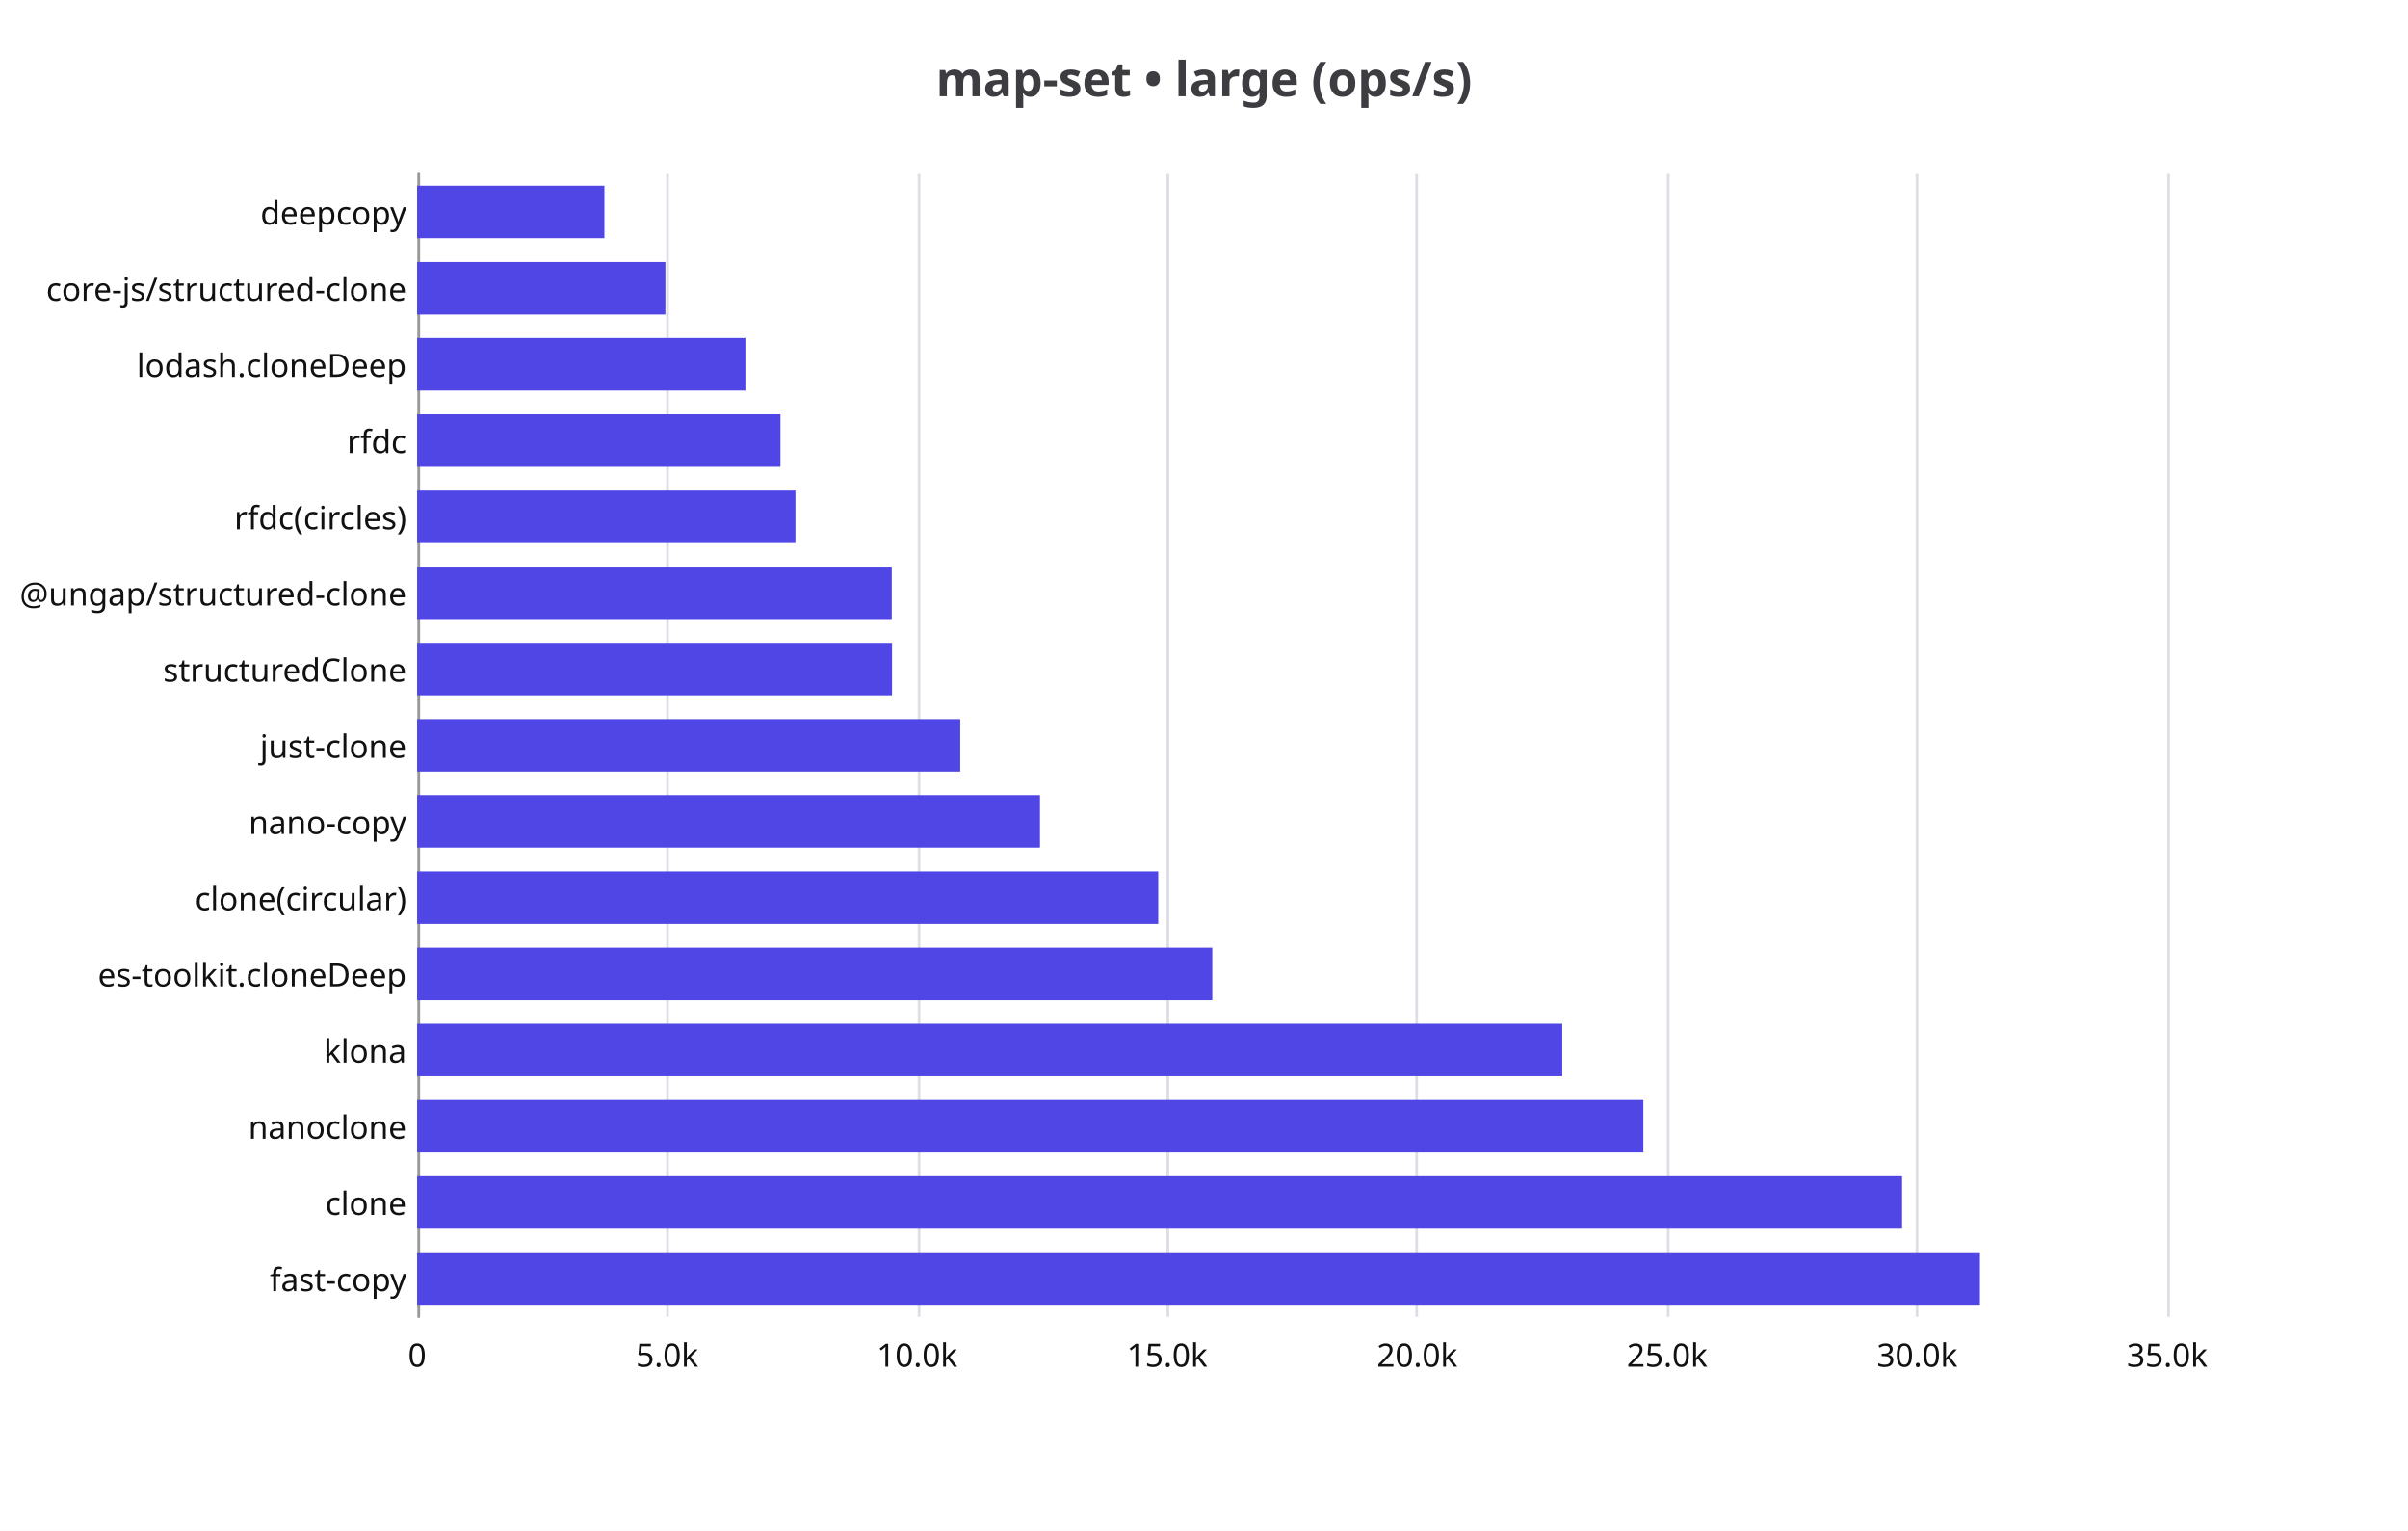
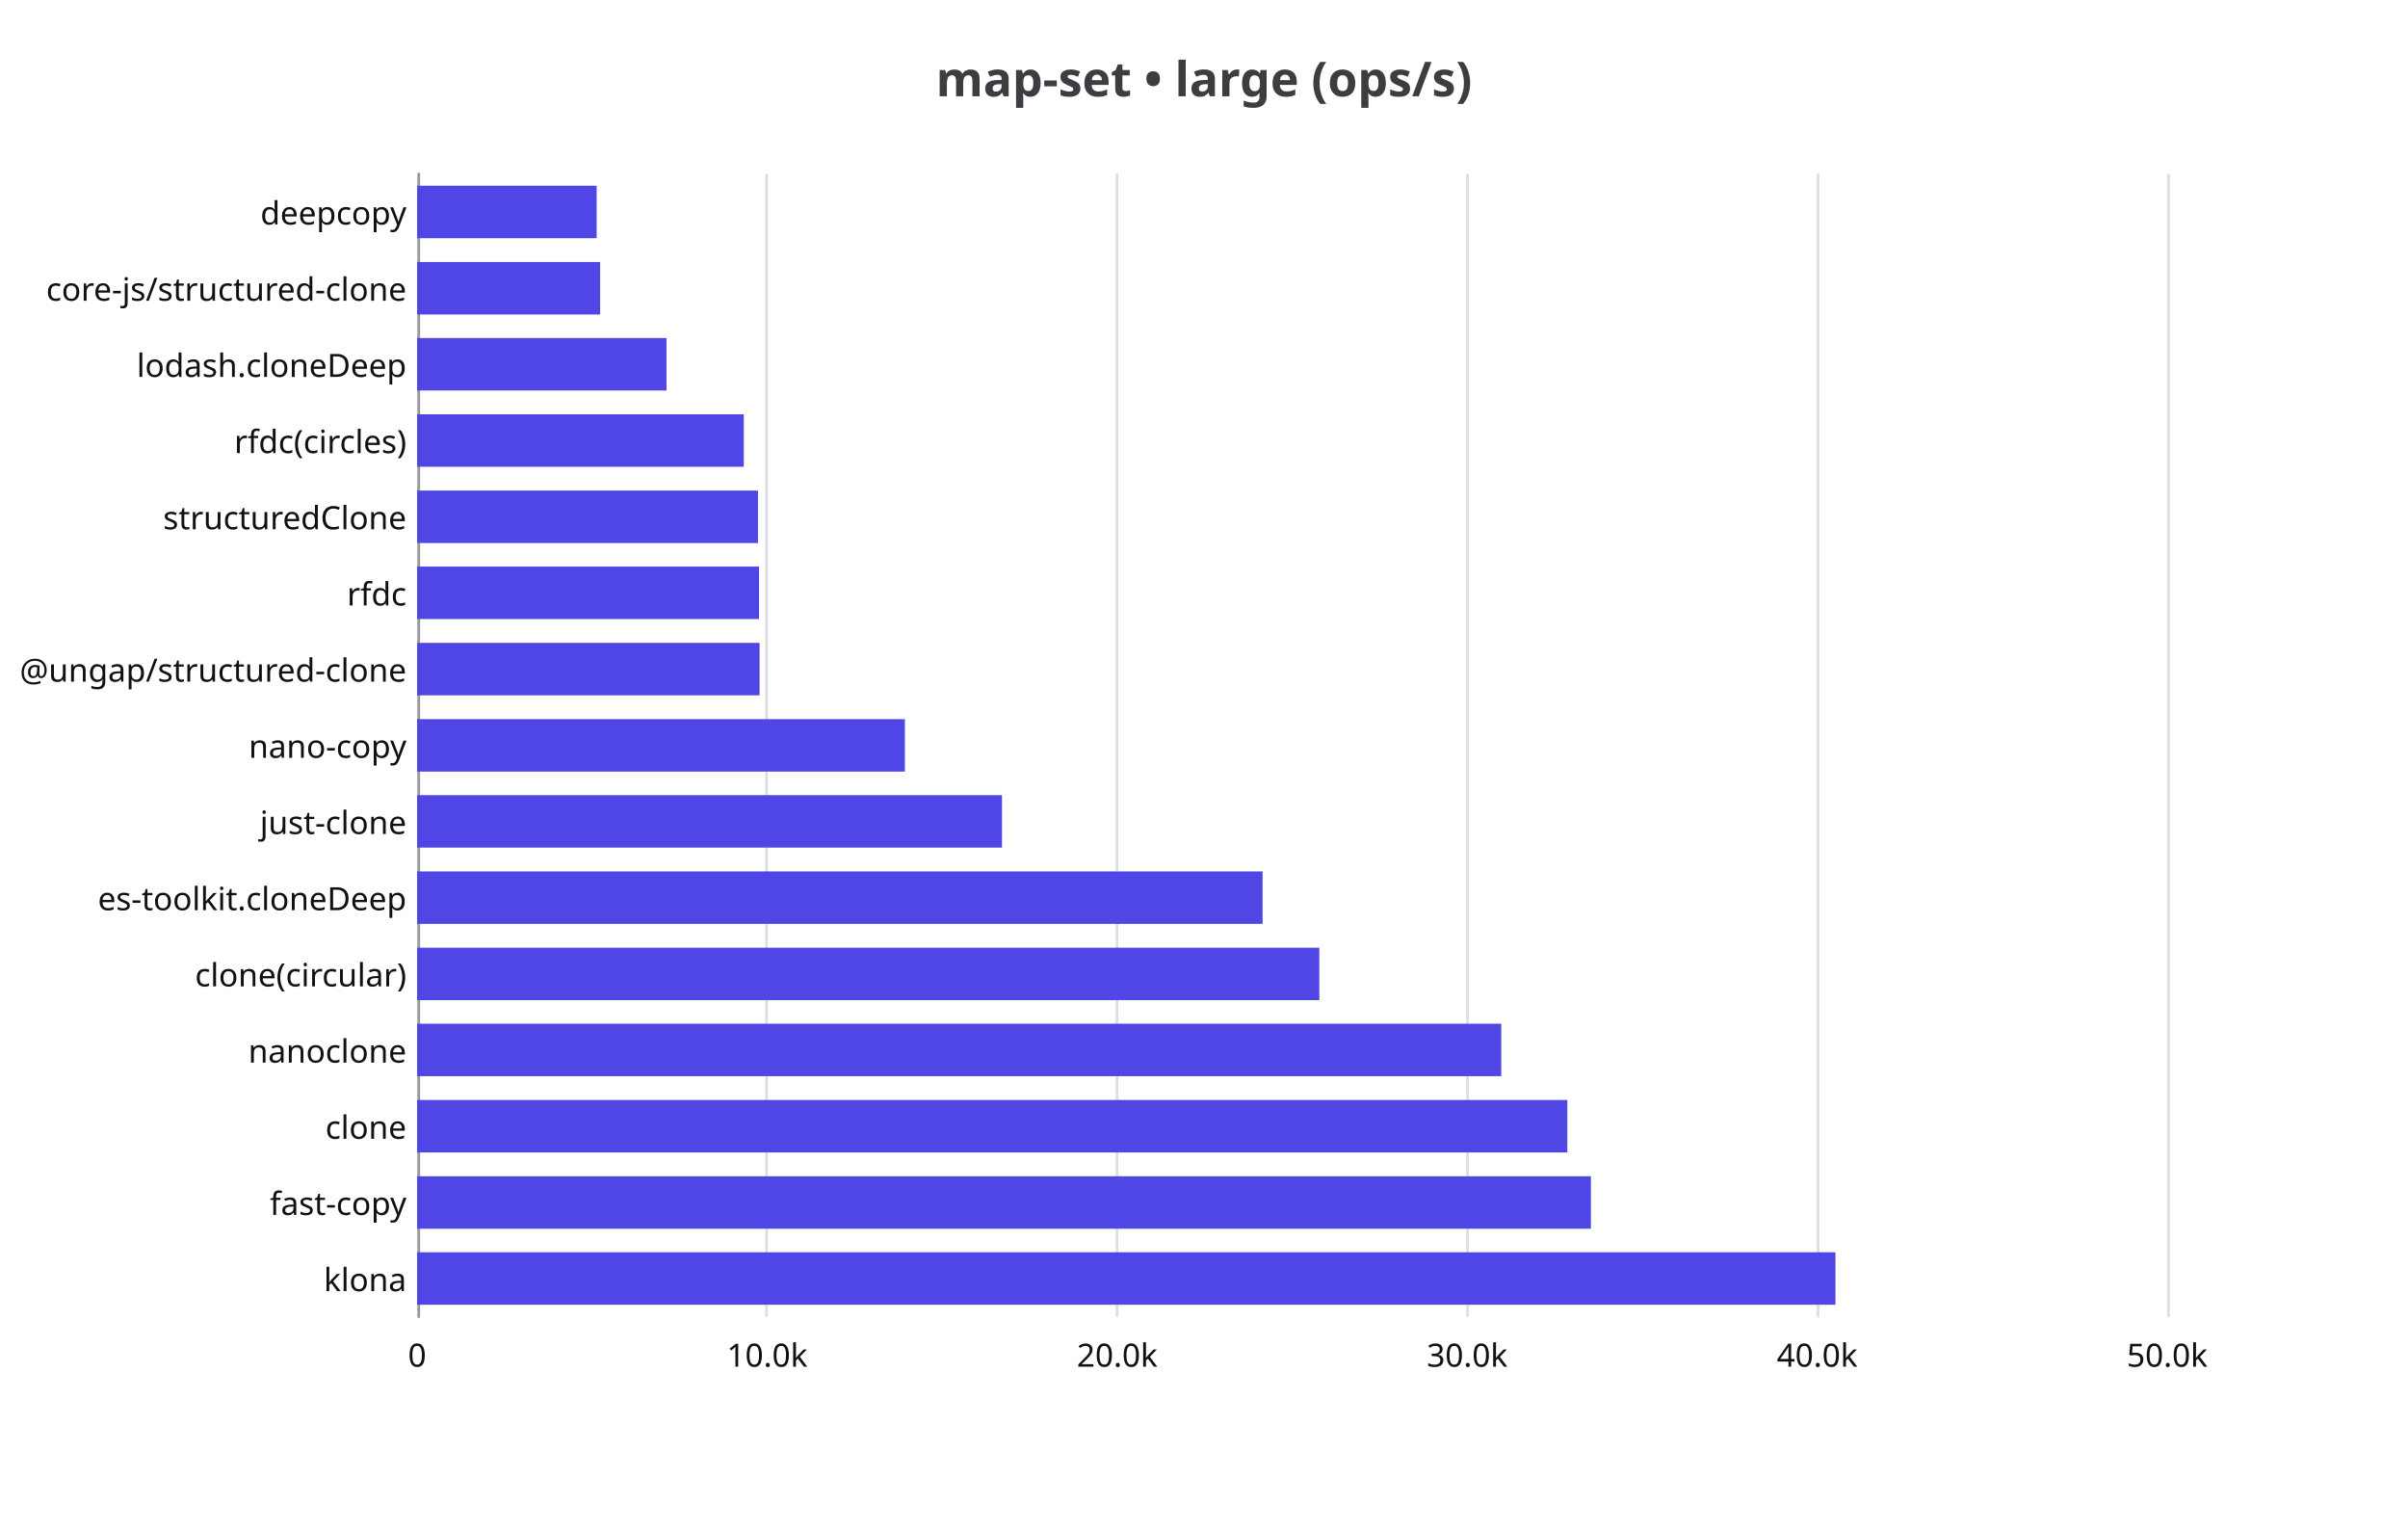
<svg xmlns="http://www.w3.org/2000/svg" width="900" height="572" version="1.1" baseProfile="full" viewBox="0 0 900 572">
  <rect width="900" height="572" x="0" y="0" fill="#ffffff" />
  <path d="M156.5 65L156.5 492" fill="none" pointer-events="visible" stroke="#dbdee4" class="zr17-cls-34" />
-   <path d="M249.5 65L249.5 492" fill="none" pointer-events="visible" stroke="#dbdee4" class="zr17-cls-34" />
-   <path d="M343.5 65L343.5 492" fill="none" pointer-events="visible" stroke="#dbdee4" class="zr17-cls-34" />
-   <path d="M436.5 65L436.5 492" fill="none" pointer-events="visible" stroke="#dbdee4" class="zr17-cls-34" />
-   <path d="M529.5 65L529.5 492" fill="none" pointer-events="visible" stroke="#dbdee4" class="zr17-cls-34" />
-   <path d="M623.5 65L623.5 492" fill="none" pointer-events="visible" stroke="#dbdee4" class="zr17-cls-34" />
-   <path d="M716.5 65L716.5 492" fill="none" pointer-events="visible" stroke="#dbdee4" class="zr17-cls-34" />
+   <path d="M286.5 65L286.5 492" fill="none" pointer-events="visible" stroke="#dbdee4" class="zr17-cls-34" />
+   <path d="M417.5 65L417.5 492" fill="none" pointer-events="visible" stroke="#dbdee4" class="zr17-cls-34" />
+   <path d="M548.5 65L548.5 492" fill="none" pointer-events="visible" stroke="#dbdee4" class="zr17-cls-34" />
+   <path d="M679.5 65L679.5 492" fill="none" pointer-events="visible" stroke="#dbdee4" class="zr17-cls-34" />
  <path d="M810.5 65L810.5 492" fill="none" pointer-events="visible" stroke="#dbdee4" class="zr17-cls-34" />
  <path d="M156.5 492L156.5 65" fill="none" pointer-events="visible" stroke="#999" stroke-linecap="round" class="zr17-cls-34" />
-   <text dominant-baseline="central" text-anchor="end" style="font-size:12px;font-family:Microsoft YaHei;" xml:space="preserve" transform="translate(151.92 477.7667)" fill="#111">    fast-copy</text>
-   <text dominant-baseline="central" text-anchor="end" style="font-size:12px;font-family:Microsoft YaHei;" xml:space="preserve" transform="translate(151.92 449.3)" fill="#111">    clone</text>
-   <text dominant-baseline="central" text-anchor="end" style="font-size:12px;font-family:Microsoft YaHei;" xml:space="preserve" transform="translate(151.92 420.8333)" fill="#111">    nanoclone</text>
-   <text dominant-baseline="central" text-anchor="end" style="font-size:12px;font-family:Microsoft YaHei;" xml:space="preserve" transform="translate(151.92 392.3667)" fill="#111">    klona</text>
-   <text dominant-baseline="central" text-anchor="end" style="font-size:12px;font-family:Microsoft YaHei;" xml:space="preserve" transform="translate(151.92 363.9)" fill="#111">    es-toolkit.cloneDeep</text>
-   <text dominant-baseline="central" text-anchor="end" style="font-size:12px;font-family:Microsoft YaHei;" xml:space="preserve" transform="translate(151.92 335.4333)" fill="#111">    clone(circular)</text>
-   <text dominant-baseline="central" text-anchor="end" style="font-size:12px;font-family:Microsoft YaHei;" xml:space="preserve" transform="translate(151.92 306.9667)" fill="#111">    nano-copy</text>
-   <text dominant-baseline="central" text-anchor="end" style="font-size:12px;font-family:Microsoft YaHei;" xml:space="preserve" transform="translate(151.92 278.5)" fill="#111">    just-clone</text>
-   <text dominant-baseline="central" text-anchor="end" style="font-size:12px;font-family:Microsoft YaHei;" xml:space="preserve" transform="translate(151.92 250.0333)" fill="#111">    structuredClone</text>
-   <text dominant-baseline="central" text-anchor="end" style="font-size:12px;font-family:Microsoft YaHei;" xml:space="preserve" transform="translate(151.92 221.5667)" fill="#111">    @ungap/structured-clone</text>
-   <text dominant-baseline="central" text-anchor="end" style="font-size:12px;font-family:Microsoft YaHei;" xml:space="preserve" transform="translate(151.92 193.1)" fill="#111">    rfdc(circles)</text>
-   <text dominant-baseline="central" text-anchor="end" style="font-size:12px;font-family:Microsoft YaHei;" xml:space="preserve" transform="translate(151.92 164.6333)" fill="#111">    rfdc</text>
+   <text dominant-baseline="central" text-anchor="end" style="font-size:12px;font-family:Microsoft YaHei;" xml:space="preserve" transform="translate(151.92 477.7667)" fill="#111">    klona</text>
+   <text dominant-baseline="central" text-anchor="end" style="font-size:12px;font-family:Microsoft YaHei;" xml:space="preserve" transform="translate(151.92 449.3)" fill="#111">    fast-copy</text>
+   <text dominant-baseline="central" text-anchor="end" style="font-size:12px;font-family:Microsoft YaHei;" xml:space="preserve" transform="translate(151.92 420.8333)" fill="#111">    clone</text>
+   <text dominant-baseline="central" text-anchor="end" style="font-size:12px;font-family:Microsoft YaHei;" xml:space="preserve" transform="translate(151.92 392.3667)" fill="#111">    nanoclone</text>
+   <text dominant-baseline="central" text-anchor="end" style="font-size:12px;font-family:Microsoft YaHei;" xml:space="preserve" transform="translate(151.92 363.9)" fill="#111">    clone(circular)</text>
+   <text dominant-baseline="central" text-anchor="end" style="font-size:12px;font-family:Microsoft YaHei;" xml:space="preserve" transform="translate(151.92 335.4333)" fill="#111">    es-toolkit.cloneDeep</text>
+   <text dominant-baseline="central" text-anchor="end" style="font-size:12px;font-family:Microsoft YaHei;" xml:space="preserve" transform="translate(151.92 306.9667)" fill="#111">    just-clone</text>
+   <text dominant-baseline="central" text-anchor="end" style="font-size:12px;font-family:Microsoft YaHei;" xml:space="preserve" transform="translate(151.92 278.5)" fill="#111">    nano-copy</text>
+   <text dominant-baseline="central" text-anchor="end" style="font-size:12px;font-family:Microsoft YaHei;" xml:space="preserve" transform="translate(151.92 250.0333)" fill="#111">    @ungap/structured-clone</text>
+   <text dominant-baseline="central" text-anchor="end" style="font-size:12px;font-family:Microsoft YaHei;" xml:space="preserve" transform="translate(151.92 221.5667)" fill="#111">    rfdc</text>
+   <text dominant-baseline="central" text-anchor="end" style="font-size:12px;font-family:Microsoft YaHei;" xml:space="preserve" transform="translate(151.92 193.1)" fill="#111">    structuredClone</text>
+   <text dominant-baseline="central" text-anchor="end" style="font-size:12px;font-family:Microsoft YaHei;" xml:space="preserve" transform="translate(151.92 164.6333)" fill="#111">    rfdc(circles)</text>
  <text dominant-baseline="central" text-anchor="end" style="font-size:12px;font-family:Microsoft YaHei;" xml:space="preserve" transform="translate(151.92 136.1667)" fill="#111">    lodash.cloneDeep</text>
  <text dominant-baseline="central" text-anchor="end" style="font-size:12px;font-family:Microsoft YaHei;" xml:space="preserve" transform="translate(151.92 107.7)" fill="#111">    core-js/structured-clone</text>
  <text dominant-baseline="central" text-anchor="end" style="font-size:12px;font-family:Microsoft YaHei;" xml:space="preserve" transform="translate(151.92 79.2333)" fill="#111">    deepcopy</text>
  <text dominant-baseline="central" text-anchor="middle" style="font-size:12px;font-family:Microsoft YaHei;" y="6" transform="translate(155.92 500)" fill="#111">0</text>
-   <text dominant-baseline="central" text-anchor="middle" style="font-size:12px;font-family:Microsoft YaHei;" y="6" transform="translate(249.36 500)" fill="#111">5.0k</text>
-   <text dominant-baseline="central" text-anchor="middle" style="font-size:12px;font-family:Microsoft YaHei;" y="6" transform="translate(342.8 500)" fill="#111">10.0k</text>
-   <text dominant-baseline="central" text-anchor="middle" style="font-size:12px;font-family:Microsoft YaHei;" y="6" transform="translate(436.24 500)" fill="#111">15.0k</text>
-   <text dominant-baseline="central" text-anchor="middle" style="font-size:12px;font-family:Microsoft YaHei;" y="6" transform="translate(529.68 500)" fill="#111">20.0k</text>
-   <text dominant-baseline="central" text-anchor="middle" style="font-size:12px;font-family:Microsoft YaHei;" y="6" transform="translate(623.12 500)" fill="#111">25.0k</text>
-   <text dominant-baseline="central" text-anchor="middle" style="font-size:12px;font-family:Microsoft YaHei;" y="6" transform="translate(716.56 500)" fill="#111">30.0k</text>
-   <text dominant-baseline="central" text-anchor="middle" style="font-size:12px;font-family:Microsoft YaHei;" y="6" transform="translate(810 500)" fill="#111">35.0k</text>
-   <path d="M155.9 467.9l584.1 0l0 19.6l-584.1 0Z" fill="#4F46E5" ecmeta_series_index="0" ecmeta_data_index="0" ecmeta_ssr_type="chart" class="zr17-cls-35" />
-   <path d="M155.9 439.5l555 0l0 19.6l-555 0Z" fill="#4F46E5" ecmeta_series_index="0" ecmeta_data_index="1" ecmeta_ssr_type="chart" class="zr17-cls-35" />
-   <path d="M155.9 411l458.3 0l0 19.6l-458.3 0Z" fill="#4F46E5" ecmeta_series_index="0" ecmeta_data_index="2" ecmeta_ssr_type="chart" class="zr17-cls-35" />
-   <path d="M155.9 382.5l428 0l0 19.6l-428 0Z" fill="#4F46E5" ecmeta_series_index="0" ecmeta_data_index="3" ecmeta_ssr_type="chart" class="zr17-cls-35" />
-   <path d="M155.9 354.1l297.2 0l0 19.6l-297.2 0Z" fill="#4F46E5" ecmeta_series_index="0" ecmeta_data_index="4" ecmeta_ssr_type="chart" class="zr17-cls-35" />
-   <path d="M155.9 325.6l277 0l0 19.6l-277 0Z" fill="#4F46E5" ecmeta_series_index="0" ecmeta_data_index="5" ecmeta_ssr_type="chart" class="zr17-cls-35" />
-   <path d="M155.9 297.1l232.8 0l0 19.6l-232.8 0Z" fill="#4F46E5" ecmeta_series_index="0" ecmeta_data_index="6" ecmeta_ssr_type="chart" class="zr17-cls-35" />
-   <path d="M155.9 268.7l203 0l0 19.6l-203 0Z" fill="#4F46E5" ecmeta_series_index="0" ecmeta_data_index="7" ecmeta_ssr_type="chart" class="zr17-cls-35" />
-   <path d="M155.9 240.2l177.5 0l0 19.6l-177.5 0Z" fill="#4F46E5" ecmeta_series_index="0" ecmeta_data_index="8" ecmeta_ssr_type="chart" class="zr17-cls-35" />
-   <path d="M155.9 211.7l177.4 0l0 19.6l-177.4 0Z" fill="#4F46E5" ecmeta_series_index="0" ecmeta_data_index="9" ecmeta_ssr_type="chart" class="zr17-cls-35" />
-   <path d="M155.9 183.3l141.4 0l0 19.6l-141.4 0Z" fill="#4F46E5" ecmeta_series_index="0" ecmeta_data_index="10" ecmeta_ssr_type="chart" class="zr17-cls-35" />
-   <path d="M155.9 154.8l135.8 0l0 19.6l-135.8 0Z" fill="#4F46E5" ecmeta_series_index="0" ecmeta_data_index="11" ecmeta_ssr_type="chart" class="zr17-cls-35" />
-   <path d="M155.9 126.3l122.7 0l0 19.6l-122.7 0Z" fill="#4F46E5" ecmeta_series_index="0" ecmeta_data_index="12" ecmeta_ssr_type="chart" class="zr17-cls-35" />
-   <path d="M155.9 97.9l92.8 0l0 19.6l-92.8 0Z" fill="#4F46E5" ecmeta_series_index="0" ecmeta_data_index="13" ecmeta_ssr_type="chart" class="zr17-cls-35" />
-   <path d="M155.9 69.4l70 0l0 19.6l-70 0Z" fill="#4F46E5" ecmeta_series_index="0" ecmeta_data_index="14" ecmeta_ssr_type="chart" class="zr17-cls-35" />
+   <text dominant-baseline="central" text-anchor="middle" style="font-size:12px;font-family:Microsoft YaHei;" y="6" transform="translate(286.736 500)" fill="#111">10.0k</text>
+   <text dominant-baseline="central" text-anchor="middle" style="font-size:12px;font-family:Microsoft YaHei;" y="6" transform="translate(417.552 500)" fill="#111">20.0k</text>
+   <text dominant-baseline="central" text-anchor="middle" style="font-size:12px;font-family:Microsoft YaHei;" y="6" transform="translate(548.368 500)" fill="#111">30.0k</text>
+   <text dominant-baseline="central" text-anchor="middle" style="font-size:12px;font-family:Microsoft YaHei;" y="6" transform="translate(679.184 500)" fill="#111">40.0k</text>
+   <text dominant-baseline="central" text-anchor="middle" style="font-size:12px;font-family:Microsoft YaHei;" y="6" transform="translate(810 500)" fill="#111">50.0k</text>
+   <path d="M155.9 467.9l530.1 0l0 19.6l-530.1 0Z" fill="#4F46E5" ecmeta_series_index="0" ecmeta_data_index="0" ecmeta_ssr_type="chart" class="zr17-cls-35" />
+   <path d="M155.9 439.5l438.7 0l0 19.6l-438.7 0Z" fill="#4F46E5" ecmeta_series_index="0" ecmeta_data_index="1" ecmeta_ssr_type="chart" class="zr17-cls-35" />
+   <path d="M155.9 411l429.9 0l0 19.6l-429.9 0Z" fill="#4F46E5" ecmeta_series_index="0" ecmeta_data_index="2" ecmeta_ssr_type="chart" class="zr17-cls-35" />
+   <path d="M155.9 382.5l405.2 0l0 19.6l-405.2 0Z" fill="#4F46E5" ecmeta_series_index="0" ecmeta_data_index="3" ecmeta_ssr_type="chart" class="zr17-cls-35" />
+   <path d="M155.9 354.1l337.2 0l0 19.6l-337.2 0Z" fill="#4F46E5" ecmeta_series_index="0" ecmeta_data_index="4" ecmeta_ssr_type="chart" class="zr17-cls-35" />
+   <path d="M155.9 325.6l316 0l0 19.6l-316 0Z" fill="#4F46E5" ecmeta_series_index="0" ecmeta_data_index="5" ecmeta_ssr_type="chart" class="zr17-cls-35" />
+   <path d="M155.9 297.1l218.6 0l0 19.6l-218.6 0Z" fill="#4F46E5" ecmeta_series_index="0" ecmeta_data_index="6" ecmeta_ssr_type="chart" class="zr17-cls-35" />
+   <path d="M155.9 268.7l182.3 0l0 19.6l-182.3 0Z" fill="#4F46E5" ecmeta_series_index="0" ecmeta_data_index="7" ecmeta_ssr_type="chart" class="zr17-cls-35" />
+   <path d="M155.9 240.2l128 0l0 19.6l-128 0Z" fill="#4F46E5" ecmeta_series_index="0" ecmeta_data_index="8" ecmeta_ssr_type="chart" class="zr17-cls-35" />
+   <path d="M155.9 211.7l127.8 0l0 19.6l-127.8 0Z" fill="#4F46E5" ecmeta_series_index="0" ecmeta_data_index="9" ecmeta_ssr_type="chart" class="zr17-cls-35" />
+   <path d="M155.9 183.3l127.4 0l0 19.6l-127.4 0Z" fill="#4F46E5" ecmeta_series_index="0" ecmeta_data_index="10" ecmeta_ssr_type="chart" class="zr17-cls-35" />
+   <path d="M155.9 154.8l122.1 0l0 19.6l-122.1 0Z" fill="#4F46E5" ecmeta_series_index="0" ecmeta_data_index="11" ecmeta_ssr_type="chart" class="zr17-cls-35" />
+   <path d="M155.9 126.3l93.2 0l0 19.6l-93.2 0Z" fill="#4F46E5" ecmeta_series_index="0" ecmeta_data_index="12" ecmeta_ssr_type="chart" class="zr17-cls-35" />
+   <path d="M155.9 97.9l68.4 0l0 19.6l-68.4 0Z" fill="#4F46E5" ecmeta_series_index="0" ecmeta_data_index="13" ecmeta_ssr_type="chart" class="zr17-cls-35" />
+   <path d="M155.9 69.4l67.1 0l0 19.6l-67.1 0Z" fill="#4F46E5" ecmeta_series_index="0" ecmeta_data_index="14" ecmeta_ssr_type="chart" class="zr17-cls-35" />
  <path d="M-101.8 -5l203.5 0l0 28l-203.5 0Z" transform="translate(450 20)" fill="rgb(0,0,0)" fill-opacity="0" stroke="#3c3c41" stroke-width="0" class="zr17-cls-34" />
  <text dominant-baseline="central" text-anchor="middle" style="font-size:18px;font-family:Microsoft YaHei;font-weight:bold;" xml:space="preserve" y="9" transform="translate(450 20)" fill="#3c3c41">map-set • large (ops/s)</text>
  <style>
.zr17-cls-34:hover {
pointer-events:none;
}
.zr17-cls-35:hover {
cursor:pointer;
fill:rgba(86,77,251,1);
}



</style>
</svg>
